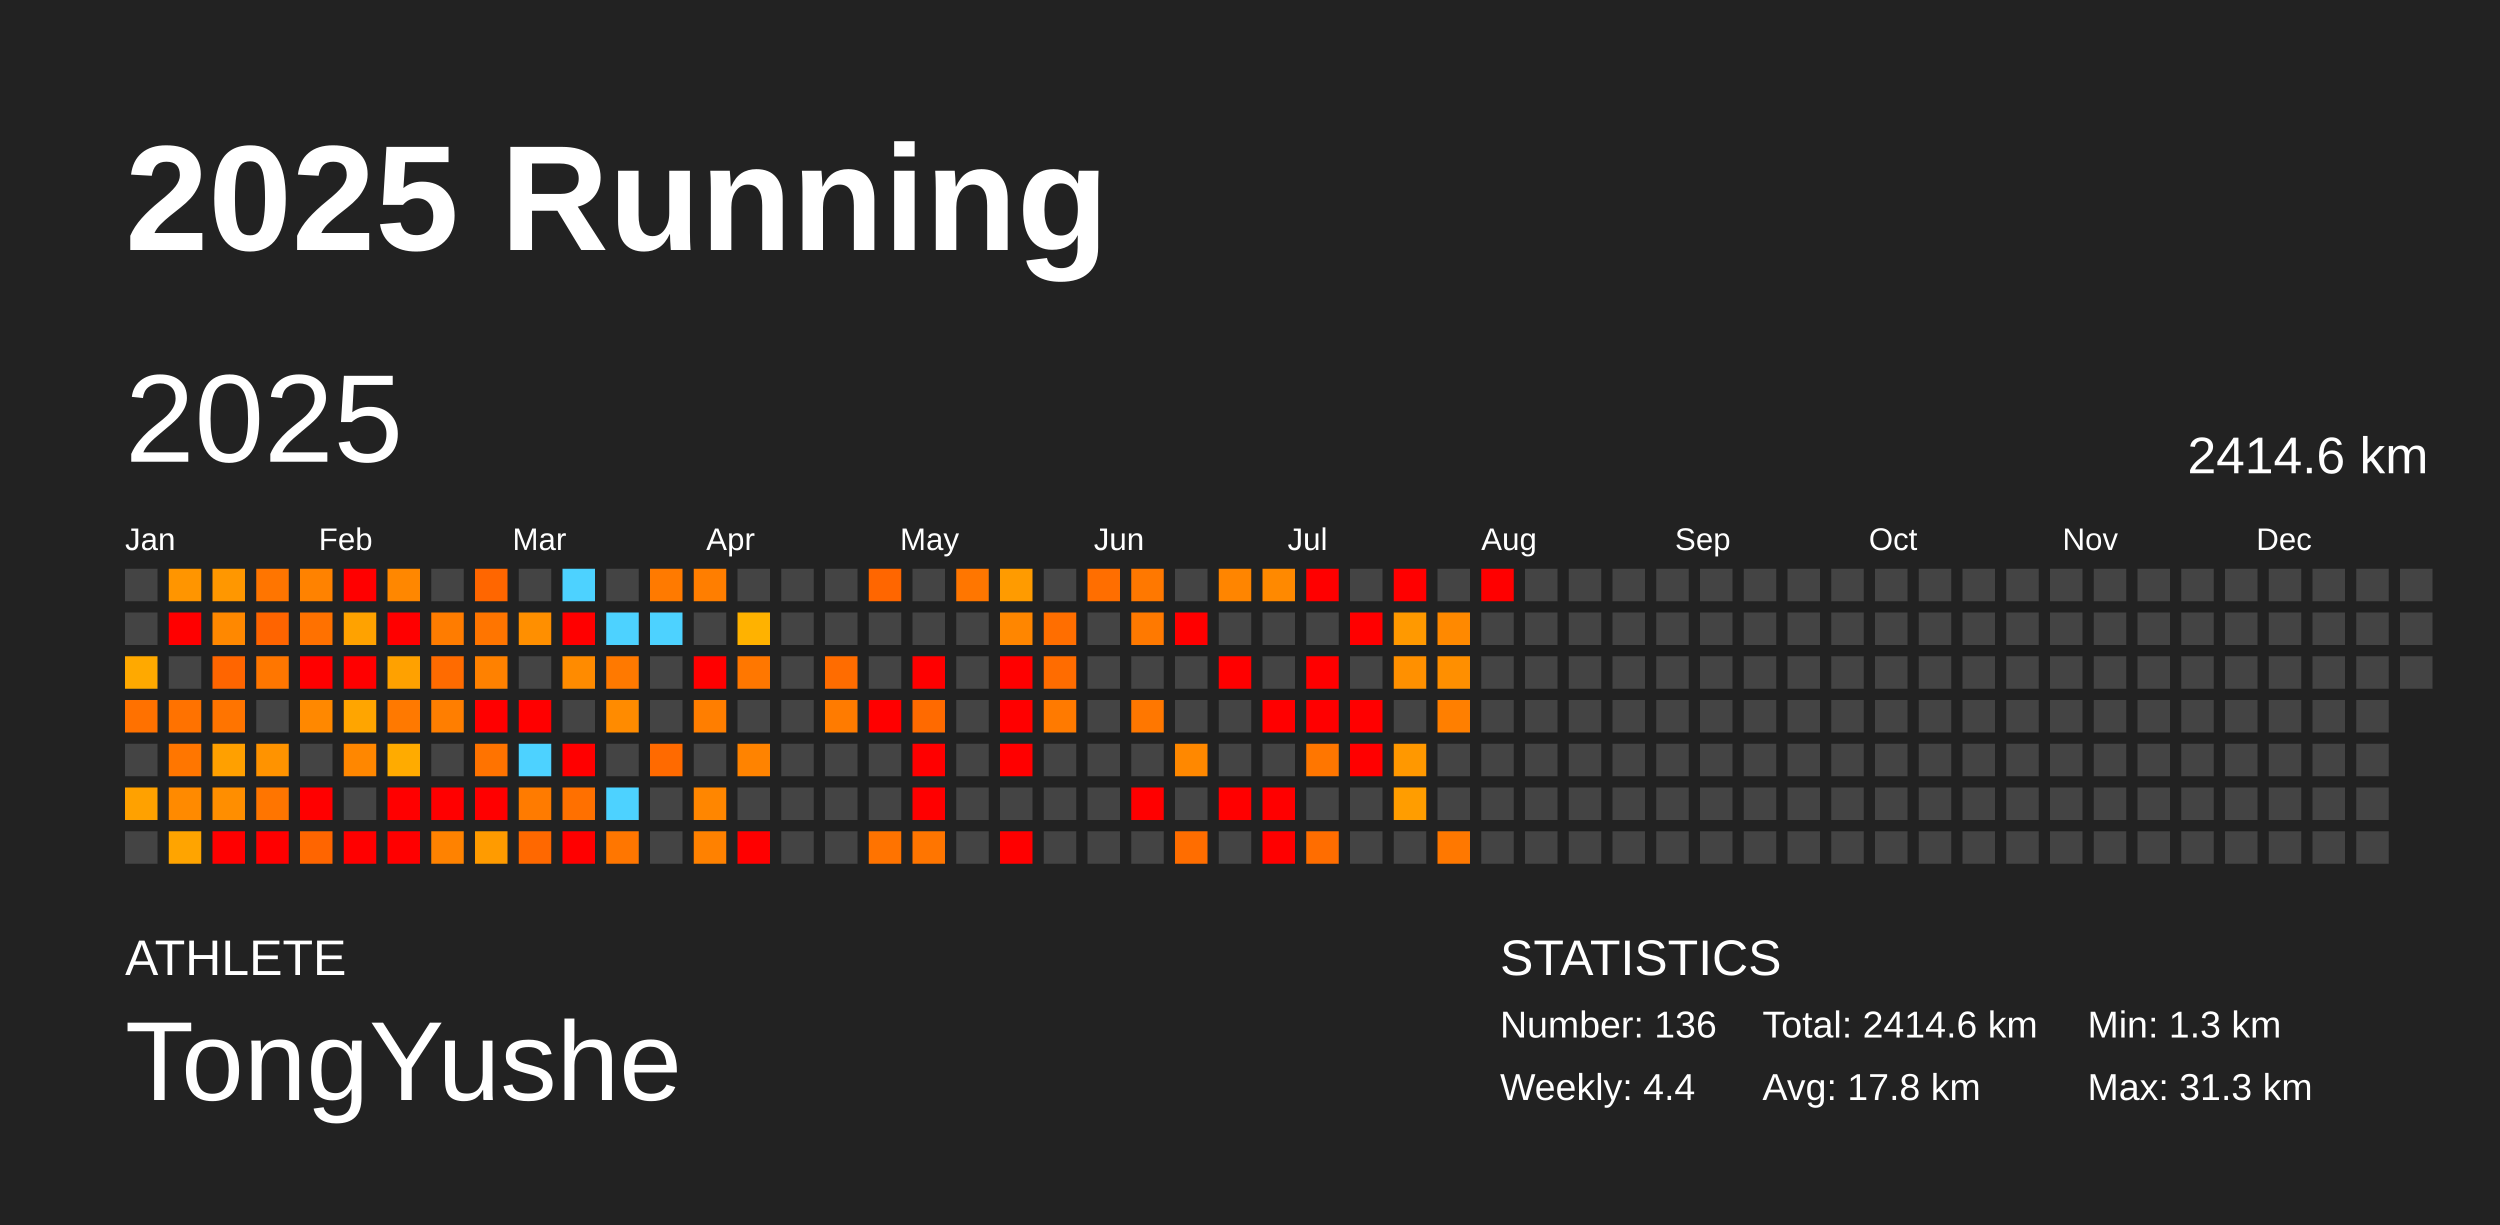
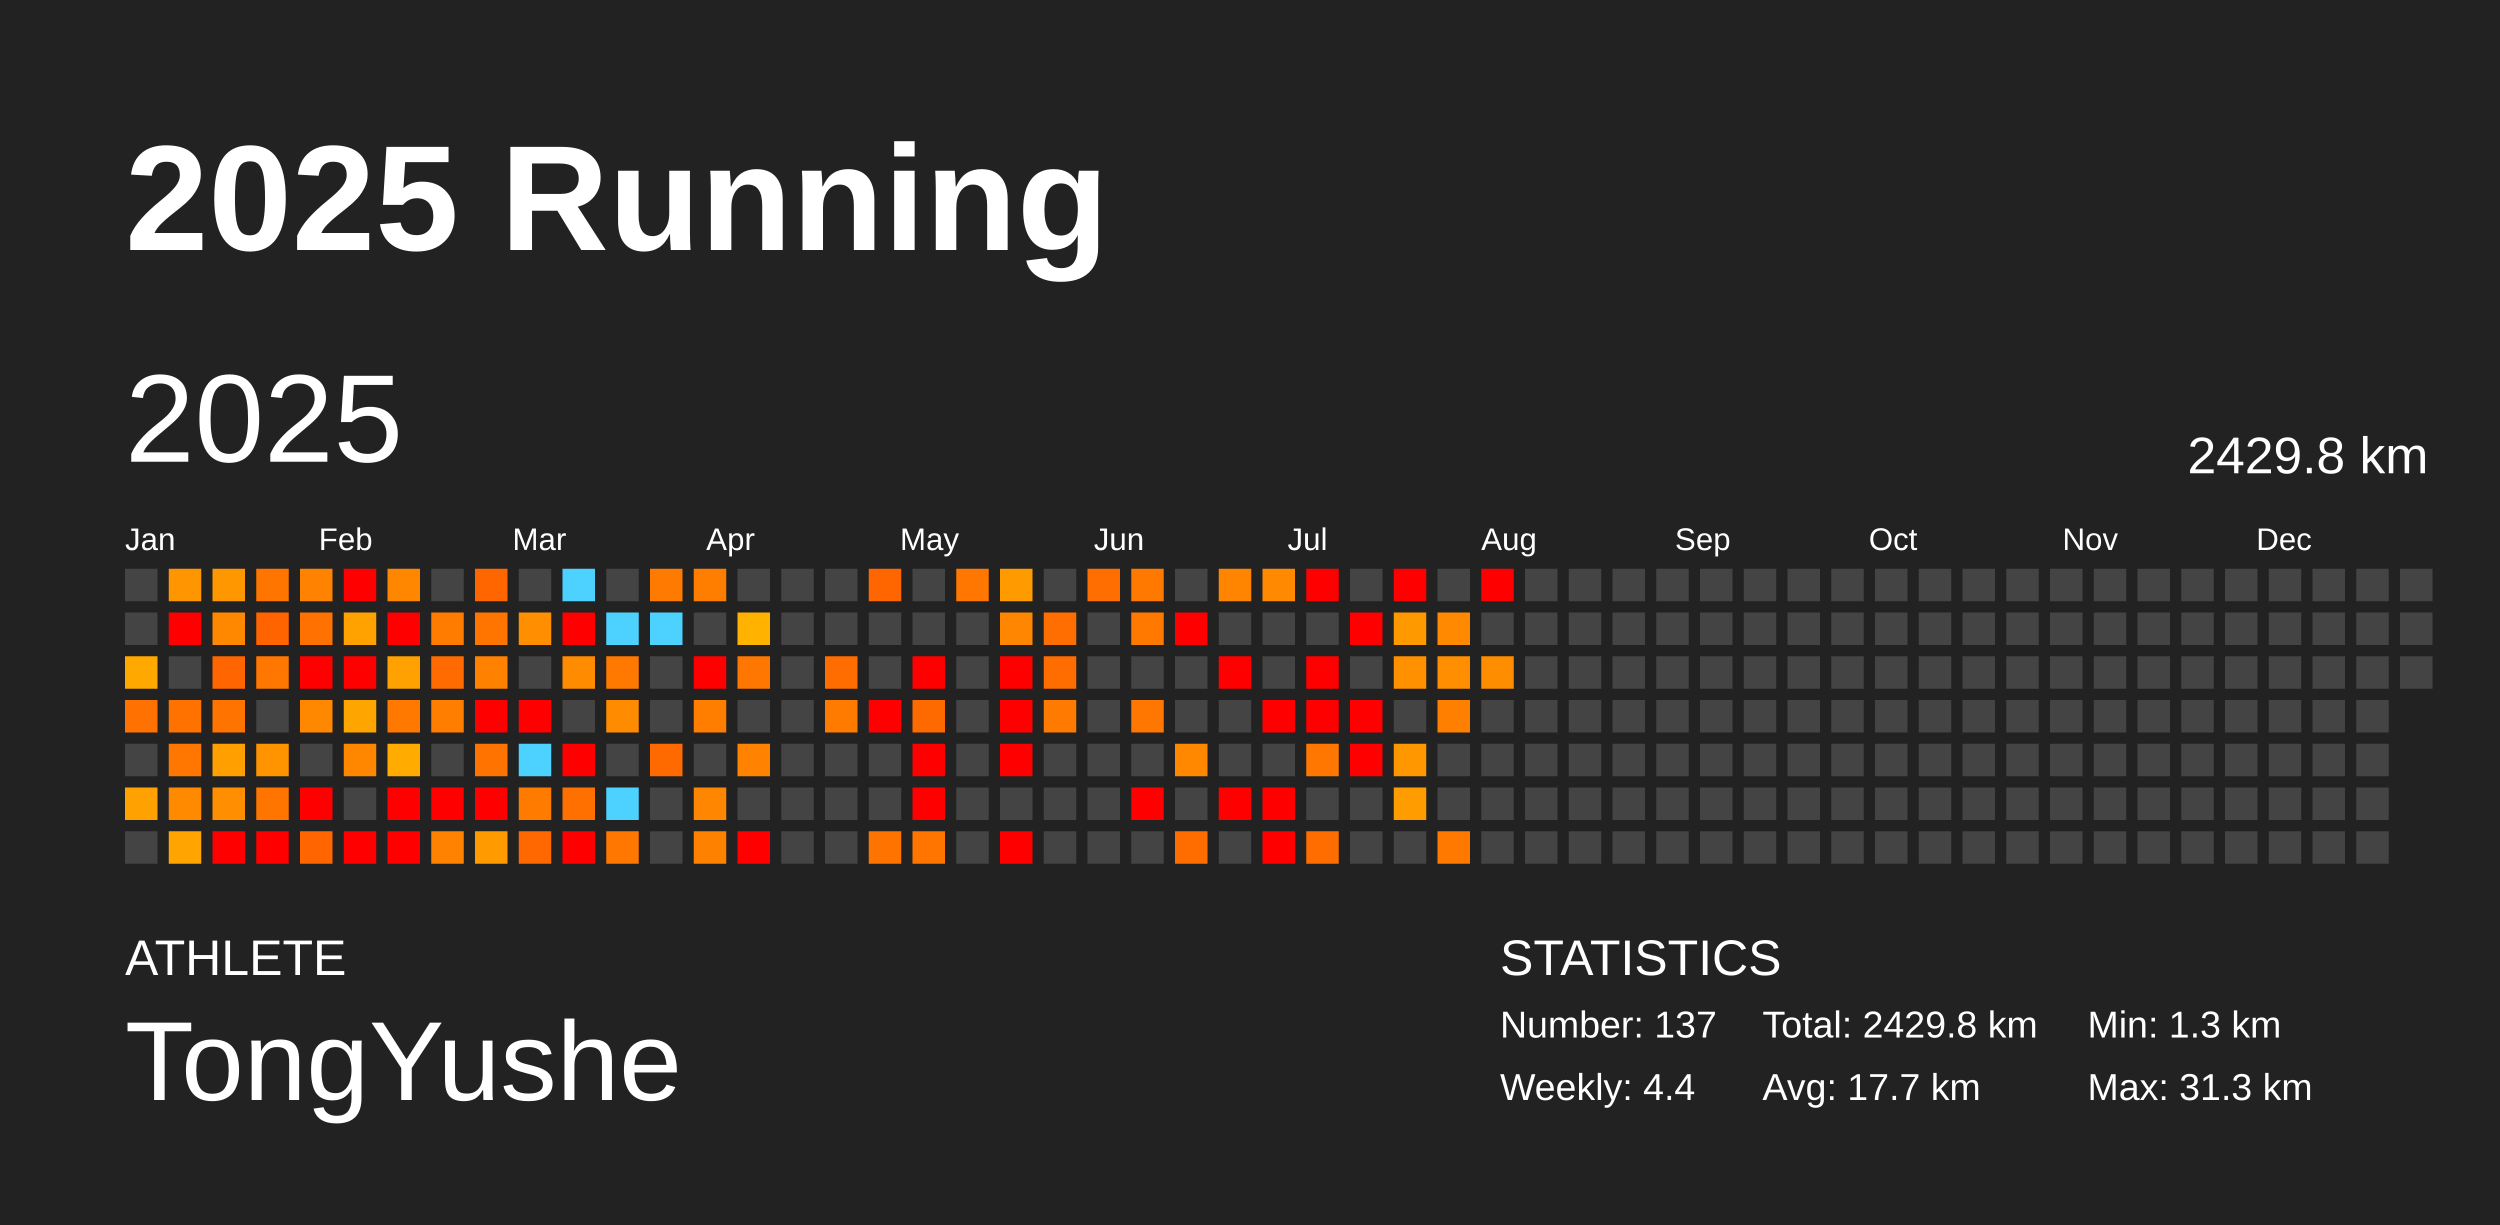
<svg xmlns="http://www.w3.org/2000/svg" baseProfile="full" height="98mm" version="1.1" viewBox="0,0,200,98" width="200mm">
  <defs />
  <rect fill="#222222" height="98" width="200" x="0" y="0" />
  <text fill="#FFFFFF" style="font-size:12px; font-family:Arial; font-weight:bold;" x="10" y="20">2025 Running</text>
  <text fill="#FFFFFF" style="font-size:4px; font-family:Arial" x="10" y="78">ATHLETE</text>
  <text fill="#FFFFFF" style="font-size:9px; font-family:Arial" x="10" y="88">TongYushe</text>
  <text fill="#FFFFFF" style="font-size:4px; font-family:Arial" x="120" y="78">STATISTICS</text>
-   <text fill="#FFFFFF" style="font-size:3px; font-family:Arial" x="120" y="83">Number: 136</text>
+   <text fill="#FFFFFF" style="font-size:3px; font-family:Arial" x="120" y="83">Number: 137</text>
  <text fill="#FFFFFF" style="font-size:3px; font-family:Arial" x="120" y="88">Weekly: 4.4</text>
-   <text fill="#FFFFFF" style="font-size:3px; font-family:Arial" x="141" y="83">Total: 2414.6 km</text>
-   <text fill="#FFFFFF" style="font-size:3px; font-family:Arial" x="141" y="88">Avg: 17.8 km</text>
+   <text fill="#FFFFFF" style="font-size:3px; font-family:Arial" x="141" y="83">Total: 2429.8 km</text>
+   <text fill="#FFFFFF" style="font-size:3px; font-family:Arial" x="141" y="88">Avg: 17.7 km</text>
  <text fill="#FFFFFF" style="font-size:3px; font-family:Arial" x="167" y="83">Min: 1.3 km</text>
  <text fill="#FFFFFF" style="font-size:3px; font-family:Arial" x="167" y="88">Max: 31.3 km</text>
  <text dominant-baseline="hanging" fill="#FFFFFF" style="font-size:10.0px; font-family:Arial;" x="10" y="30">2025</text>
-   <text dominant-baseline="hanging" fill="#FFFFFF" style="font-size:4.125px; font-family:Arial;" x="175" y="35">2414.6 km</text>
+   <text dominant-baseline="hanging" fill="#FFFFFF" style="font-size:4.125px; font-family:Arial;" x="175" y="35">2429.8 km</text>
  <text fill="#FFFFFF" style="font-size:2.5px; font-family:Arial" x="10.0" y="44">Jan</text>
  <text fill="#FFFFFF" style="font-size:2.5px; font-family:Arial" x="25.5" y="44">Feb</text>
  <text fill="#FFFFFF" style="font-size:2.5px; font-family:Arial" x="41.0" y="44">Mar</text>
  <text fill="#FFFFFF" style="font-size:2.5px; font-family:Arial" x="56.5" y="44">Apr</text>
  <text fill="#FFFFFF" style="font-size:2.5px; font-family:Arial" x="72.0" y="44">May</text>
  <text fill="#FFFFFF" style="font-size:2.5px; font-family:Arial" x="87.5" y="44">Jun</text>
  <text fill="#FFFFFF" style="font-size:2.5px; font-family:Arial" x="103.0" y="44">Jul</text>
  <text fill="#FFFFFF" style="font-size:2.5px; font-family:Arial" x="118.5" y="44">Aug</text>
  <text fill="#FFFFFF" style="font-size:2.5px; font-family:Arial" x="134.0" y="44">Sep</text>
  <text fill="#FFFFFF" style="font-size:2.5px; font-family:Arial" x="149.5" y="44">Oct</text>
  <text fill="#FFFFFF" style="font-size:2.5px; font-family:Arial" x="165.0" y="44">Nov</text>
  <text fill="#FFFFFF" style="font-size:2.5px; font-family:Arial" x="180.5" y="44">Dec</text>
  <rect fill="#444444" height="2.6" width="2.6" x="10.0" y="45.5" />
  <rect fill="#444444" height="2.6" width="2.6" x="10.0" y="49.0" />
  <rect fill="#ffa900" height="2.6" width="2.6" x="10.0" y="52.5" />
  <rect fill="#ff7100" height="2.6" width="2.6" x="10.0" y="56.0" />
  <rect fill="#444444" height="2.6" width="2.6" x="10.0" y="59.5" />
  <rect fill="#ffa100" height="2.6" width="2.6" x="10.0" y="63.0" />
  <rect fill="#444444" height="2.6" width="2.6" x="10.0" y="66.5" />
  <rect fill="#ff9500" height="2.6" width="2.6" x="13.5" y="45.5" />
  <rect fill="red" height="2.6" width="2.6" x="13.5" y="49.0" />
  <rect fill="#444444" height="2.6" width="2.6" x="13.5" y="52.5" />
  <rect fill="#ff7200" height="2.6" width="2.6" x="13.5" y="56.0" />
  <rect fill="#ff7600" height="2.6" width="2.6" x="13.5" y="59.5" />
  <rect fill="#ff8a00" height="2.6" width="2.6" x="13.5" y="63.0" />
  <rect fill="#ffa400" height="2.6" width="2.6" x="13.5" y="66.5" />
  <rect fill="#ff9700" height="2.6" width="2.6" x="17.0" y="45.5" />
  <rect fill="#ff8800" height="2.6" width="2.6" x="17.0" y="49.0" />
  <rect fill="#ff6500" height="2.6" width="2.6" x="17.0" y="52.5" />
  <rect fill="#ff7400" height="2.6" width="2.6" x="17.0" y="56.0" />
  <rect fill="#ffa000" height="2.6" width="2.6" x="17.0" y="59.5" />
  <rect fill="#ff8e00" height="2.6" width="2.6" x="17.0" y="63.0" />
  <rect fill="red" height="2.6" width="2.6" x="17.0" y="66.5" />
  <rect fill="#ff7500" height="2.6" width="2.6" x="20.5" y="45.5" />
  <rect fill="#ff6400" height="2.6" width="2.6" x="20.5" y="49.0" />
  <rect fill="#ff7600" height="2.6" width="2.6" x="20.5" y="52.5" />
  <rect fill="#444444" height="2.6" width="2.6" x="20.5" y="56.0" />
  <rect fill="#ff9300" height="2.6" width="2.6" x="20.5" y="59.5" />
  <rect fill="#ff7500" height="2.6" width="2.6" x="20.5" y="63.0" />
  <rect fill="red" height="2.6" width="2.6" x="20.5" y="66.5" />
  <rect fill="#ff8200" height="2.6" width="2.6" x="24.0" y="45.5" />
  <rect fill="#ff7100" height="2.6" width="2.6" x="24.0" y="49.0" />
  <rect fill="red" height="2.6" width="2.6" x="24.0" y="52.5" />
  <rect fill="#ff8800" height="2.6" width="2.6" x="24.0" y="56.0" />
  <rect fill="#444444" height="2.6" width="2.6" x="24.0" y="59.5" />
  <rect fill="red" height="2.6" width="2.6" x="24.0" y="63.0" />
  <rect fill="#ff6500" height="2.6" width="2.6" x="24.0" y="66.5" />
  <rect fill="red" height="2.6" width="2.6" x="27.5" y="45.5" />
  <rect fill="#ffa200" height="2.6" width="2.6" x="27.5" y="49.0" />
  <rect fill="red" height="2.6" width="2.6" x="27.5" y="52.5" />
  <rect fill="#ffa500" height="2.6" width="2.6" x="27.5" y="56.0" />
  <rect fill="#ff8700" height="2.6" width="2.6" x="27.5" y="59.5" />
  <rect fill="#444444" height="2.6" width="2.6" x="27.5" y="63.0" />
  <rect fill="red" height="2.6" width="2.6" x="27.5" y="66.5" />
  <rect fill="#ff8700" height="2.6" width="2.6" x="31.0" y="45.5" />
  <rect fill="red" height="2.6" width="2.6" x="31.0" y="49.0" />
  <rect fill="#ffa100" height="2.6" width="2.6" x="31.0" y="52.5" />
  <rect fill="#ff7900" height="2.6" width="2.6" x="31.0" y="56.0" />
  <rect fill="#ffab00" height="2.6" width="2.6" x="31.0" y="59.5" />
  <rect fill="red" height="2.6" width="2.6" x="31.0" y="63.0" />
  <rect fill="red" height="2.6" width="2.6" x="31.0" y="66.5" />
  <rect fill="#444444" height="2.6" width="2.6" x="34.5" y="45.5" />
  <rect fill="#ff7c00" height="2.6" width="2.6" x="34.5" y="49.0" />
  <rect fill="#ff6b00" height="2.6" width="2.6" x="34.5" y="52.5" />
  <rect fill="#ff7e00" height="2.6" width="2.6" x="34.5" y="56.0" />
  <rect fill="#444444" height="2.6" width="2.6" x="34.5" y="59.5" />
  <rect fill="red" height="2.6" width="2.6" x="34.5" y="63.0" />
  <rect fill="#ff8200" height="2.6" width="2.6" x="34.5" y="66.5" />
  <rect fill="#ff6600" height="2.6" width="2.6" x="38.0" y="45.5" />
  <rect fill="#ff7500" height="2.6" width="2.6" x="38.0" y="49.0" />
  <rect fill="#ff8100" height="2.6" width="2.6" x="38.0" y="52.5" />
  <rect fill="red" height="2.6" width="2.6" x="38.0" y="56.0" />
  <rect fill="#ff7300" height="2.6" width="2.6" x="38.0" y="59.5" />
  <rect fill="red" height="2.6" width="2.6" x="38.0" y="63.0" />
  <rect fill="#ff9b00" height="2.6" width="2.6" x="38.0" y="66.5" />
  <rect fill="#444444" height="2.6" width="2.6" x="41.5" y="45.5" />
  <rect fill="#ff8f00" height="2.6" width="2.6" x="41.5" y="49.0" />
  <rect fill="#444444" height="2.6" width="2.6" x="41.5" y="52.5" />
  <rect fill="red" height="2.6" width="2.6" x="41.5" y="56.0" />
  <rect fill="#4dd2ff" height="2.6" width="2.6" x="41.5" y="59.5" />
  <rect fill="#ff7b00" height="2.6" width="2.6" x="41.5" y="63.0" />
  <rect fill="#ff6800" height="2.6" width="2.6" x="41.5" y="66.5" />
  <rect fill="#4dd2ff" height="2.6" width="2.6" x="45.0" y="45.5" />
  <rect fill="red" height="2.6" width="2.6" x="45.0" y="49.0" />
  <rect fill="#ff8b00" height="2.6" width="2.6" x="45.0" y="52.5" />
  <rect fill="#444444" height="2.6" width="2.6" x="45.0" y="56.0" />
  <rect fill="red" height="2.6" width="2.6" x="45.0" y="59.5" />
  <rect fill="#ff7000" height="2.6" width="2.6" x="45.0" y="63.0" />
  <rect fill="red" height="2.6" width="2.6" x="45.0" y="66.5" />
  <rect fill="#444444" height="2.6" width="2.6" x="48.5" y="45.5" />
  <rect fill="#4dd2ff" height="2.6" width="2.6" x="48.5" y="49.0" />
  <rect fill="#ff7900" height="2.6" width="2.6" x="48.5" y="52.5" />
  <rect fill="#ff8b00" height="2.6" width="2.6" x="48.5" y="56.0" />
  <rect fill="#444444" height="2.6" width="2.6" x="48.5" y="59.5" />
  <rect fill="#4dd2ff" height="2.6" width="2.6" x="48.5" y="63.0" />
  <rect fill="#ff7600" height="2.6" width="2.6" x="48.5" y="66.5" />
  <rect fill="#ff7a00" height="2.6" width="2.6" x="52.0" y="45.5" />
  <rect fill="#4dd2ff" height="2.6" width="2.6" x="52.0" y="49.0" />
  <rect fill="#444444" height="2.6" width="2.6" x="52.0" y="52.5" />
  <rect fill="#444444" height="2.6" width="2.6" x="52.0" y="56.0" />
  <rect fill="#ff6a00" height="2.6" width="2.6" x="52.0" y="59.5" />
  <rect fill="#444444" height="2.6" width="2.6" x="52.0" y="63.0" />
  <rect fill="#444444" height="2.6" width="2.6" x="52.0" y="66.5" />
  <rect fill="#ff7e00" height="2.6" width="2.6" x="55.5" y="45.5" />
  <rect fill="#444444" height="2.6" width="2.6" x="55.5" y="49.0" />
  <rect fill="red" height="2.6" width="2.6" x="55.5" y="52.5" />
  <rect fill="#ff7e00" height="2.6" width="2.6" x="55.5" y="56.0" />
  <rect fill="#444444" height="2.6" width="2.6" x="55.5" y="59.5" />
  <rect fill="#ff8600" height="2.6" width="2.6" x="55.5" y="63.0" />
  <rect fill="#ff8100" height="2.6" width="2.6" x="55.5" y="66.5" />
  <rect fill="#444444" height="2.6" width="2.6" x="59.0" y="45.5" />
  <rect fill="#ffb200" height="2.6" width="2.6" x="59.0" y="49.0" />
  <rect fill="#ff7700" height="2.6" width="2.6" x="59.0" y="52.5" />
  <rect fill="#444444" height="2.6" width="2.6" x="59.0" y="56.0" />
  <rect fill="#ff8300" height="2.6" width="2.6" x="59.0" y="59.5" />
  <rect fill="#444444" height="2.6" width="2.6" x="59.0" y="63.0" />
  <rect fill="red" height="2.6" width="2.6" x="59.0" y="66.5" />
  <rect fill="#444444" height="2.6" width="2.6" x="62.5" y="45.5" />
  <rect fill="#444444" height="2.6" width="2.6" x="62.5" y="49.0" />
  <rect fill="#444444" height="2.6" width="2.6" x="62.5" y="52.5" />
  <rect fill="#444444" height="2.6" width="2.6" x="62.5" y="56.0" />
  <rect fill="#444444" height="2.6" width="2.6" x="62.5" y="59.5" />
  <rect fill="#444444" height="2.6" width="2.6" x="62.5" y="63.0" />
  <rect fill="#444444" height="2.6" width="2.6" x="62.5" y="66.5" />
  <rect fill="#444444" height="2.6" width="2.6" x="66.0" y="45.5" />
  <rect fill="#444444" height="2.6" width="2.6" x="66.0" y="49.0" />
  <rect fill="#ff6c00" height="2.6" width="2.6" x="66.0" y="52.5" />
  <rect fill="#ff7b00" height="2.6" width="2.6" x="66.0" y="56.0" />
  <rect fill="#444444" height="2.6" width="2.6" x="66.0" y="59.5" />
  <rect fill="#444444" height="2.6" width="2.6" x="66.0" y="63.0" />
  <rect fill="#444444" height="2.6" width="2.6" x="66.0" y="66.5" />
  <rect fill="#ff6600" height="2.6" width="2.6" x="69.5" y="45.5" />
  <rect fill="#444444" height="2.6" width="2.6" x="69.5" y="49.0" />
  <rect fill="#444444" height="2.6" width="2.6" x="69.5" y="52.5" />
  <rect fill="red" height="2.6" width="2.6" x="69.5" y="56.0" />
  <rect fill="#444444" height="2.6" width="2.6" x="69.5" y="59.5" />
  <rect fill="#444444" height="2.6" width="2.6" x="69.5" y="63.0" />
  <rect fill="#ff7300" height="2.6" width="2.6" x="69.5" y="66.5" />
  <rect fill="#444444" height="2.6" width="2.6" x="73.0" y="45.5" />
  <rect fill="#444444" height="2.6" width="2.6" x="73.0" y="49.0" />
  <rect fill="red" height="2.6" width="2.6" x="73.0" y="52.5" />
  <rect fill="#ff6a00" height="2.6" width="2.6" x="73.0" y="56.0" />
  <rect fill="red" height="2.6" width="2.6" x="73.0" y="59.5" />
  <rect fill="red" height="2.6" width="2.6" x="73.0" y="63.0" />
  <rect fill="#ff7500" height="2.6" width="2.6" x="73.0" y="66.5" />
  <rect fill="#ff7600" height="2.6" width="2.6" x="76.5" y="45.5" />
  <rect fill="#444444" height="2.6" width="2.6" x="76.5" y="49.0" />
  <rect fill="#444444" height="2.6" width="2.6" x="76.5" y="52.5" />
  <rect fill="#444444" height="2.6" width="2.6" x="76.5" y="56.0" />
  <rect fill="#444444" height="2.6" width="2.6" x="76.5" y="59.5" />
  <rect fill="#444444" height="2.6" width="2.6" x="76.5" y="63.0" />
  <rect fill="#444444" height="2.6" width="2.6" x="76.5" y="66.5" />
  <rect fill="#ff9b00" height="2.6" width="2.6" x="80.0" y="45.5" />
  <rect fill="#ff8600" height="2.6" width="2.6" x="80.0" y="49.0" />
  <rect fill="red" height="2.6" width="2.6" x="80.0" y="52.5" />
  <rect fill="red" height="2.6" width="2.6" x="80.0" y="56.0" />
  <rect fill="red" height="2.6" width="2.6" x="80.0" y="59.5" />
  <rect fill="#444444" height="2.6" width="2.6" x="80.0" y="63.0" />
  <rect fill="red" height="2.6" width="2.6" x="80.0" y="66.5" />
  <rect fill="#444444" height="2.6" width="2.6" x="83.5" y="45.5" />
  <rect fill="#ff6e00" height="2.6" width="2.6" x="83.5" y="49.0" />
  <rect fill="#ff6c00" height="2.6" width="2.6" x="83.5" y="52.5" />
  <rect fill="#ff7a00" height="2.6" width="2.6" x="83.5" y="56.0" />
  <rect fill="#444444" height="2.6" width="2.6" x="83.5" y="59.5" />
  <rect fill="#444444" height="2.6" width="2.6" x="83.5" y="63.0" />
  <rect fill="#444444" height="2.6" width="2.6" x="83.5" y="66.5" />
  <rect fill="#ff6e00" height="2.6" width="2.6" x="87.0" y="45.5" />
  <rect fill="#444444" height="2.6" width="2.6" x="87.0" y="49.0" />
  <rect fill="#444444" height="2.6" width="2.6" x="87.0" y="52.5" />
  <rect fill="#444444" height="2.6" width="2.6" x="87.0" y="56.0" />
  <rect fill="#444444" height="2.6" width="2.6" x="87.0" y="59.5" />
  <rect fill="#444444" height="2.6" width="2.6" x="87.0" y="63.0" />
  <rect fill="#444444" height="2.6" width="2.6" x="87.0" y="66.5" />
  <rect fill="#ff7800" height="2.6" width="2.6" x="90.5" y="45.5" />
  <rect fill="#ff7900" height="2.6" width="2.6" x="90.5" y="49.0" />
  <rect fill="#444444" height="2.6" width="2.6" x="90.5" y="52.5" />
  <rect fill="#ff7700" height="2.6" width="2.6" x="90.5" y="56.0" />
  <rect fill="#444444" height="2.6" width="2.6" x="90.5" y="59.5" />
  <rect fill="red" height="2.6" width="2.6" x="90.5" y="63.0" />
  <rect fill="#444444" height="2.6" width="2.6" x="90.5" y="66.5" />
  <rect fill="#444444" height="2.6" width="2.6" x="94.0" y="45.5" />
  <rect fill="red" height="2.6" width="2.6" x="94.0" y="49.0" />
  <rect fill="#444444" height="2.6" width="2.6" x="94.0" y="52.5" />
  <rect fill="#444444" height="2.6" width="2.6" x="94.0" y="56.0" />
  <rect fill="#ff8800" height="2.6" width="2.6" x="94.0" y="59.5" />
  <rect fill="#444444" height="2.6" width="2.6" x="94.0" y="63.0" />
  <rect fill="#ff6d00" height="2.6" width="2.6" x="94.0" y="66.5" />
  <rect fill="#ff8500" height="2.6" width="2.6" x="97.5" y="45.5" />
  <rect fill="#444444" height="2.6" width="2.6" x="97.5" y="49.0" />
  <rect fill="red" height="2.6" width="2.6" x="97.5" y="52.5" />
  <rect fill="#444444" height="2.6" width="2.6" x="97.5" y="56.0" />
  <rect fill="#444444" height="2.6" width="2.6" x="97.5" y="59.5" />
  <rect fill="red" height="2.6" width="2.6" x="97.5" y="63.0" />
  <rect fill="#444444" height="2.6" width="2.6" x="97.5" y="66.5" />
  <rect fill="#ff8900" height="2.6" width="2.6" x="101.0" y="45.5" />
  <rect fill="#444444" height="2.6" width="2.6" x="101.0" y="49.0" />
  <rect fill="#444444" height="2.6" width="2.6" x="101.0" y="52.5" />
  <rect fill="red" height="2.6" width="2.6" x="101.0" y="56.0" />
  <rect fill="#444444" height="2.6" width="2.6" x="101.0" y="59.5" />
  <rect fill="red" height="2.6" width="2.6" x="101.0" y="63.0" />
  <rect fill="red" height="2.6" width="2.6" x="101.0" y="66.5" />
  <rect fill="red" height="2.6" width="2.6" x="104.5" y="45.5" />
  <rect fill="#444444" height="2.6" width="2.6" x="104.5" y="49.0" />
  <rect fill="red" height="2.6" width="2.6" x="104.5" y="52.5" />
  <rect fill="red" height="2.6" width="2.6" x="104.5" y="56.0" />
  <rect fill="#ff7600" height="2.6" width="2.6" x="104.5" y="59.5" />
  <rect fill="#444444" height="2.6" width="2.6" x="104.5" y="63.0" />
  <rect fill="#ff6d00" height="2.6" width="2.6" x="104.5" y="66.5" />
  <rect fill="#444444" height="2.6" width="2.6" x="108.0" y="45.5" />
  <rect fill="red" height="2.6" width="2.6" x="108.0" y="49.0" />
  <rect fill="#444444" height="2.6" width="2.6" x="108.0" y="52.5" />
  <rect fill="red" height="2.6" width="2.6" x="108.0" y="56.0" />
  <rect fill="red" height="2.6" width="2.6" x="108.0" y="59.5" />
  <rect fill="#444444" height="2.6" width="2.6" x="108.0" y="63.0" />
  <rect fill="#444444" height="2.6" width="2.6" x="108.0" y="66.5" />
  <rect fill="red" height="2.6" width="2.6" x="111.5" y="45.5" />
  <rect fill="#ff9900" height="2.6" width="2.6" x="111.5" y="49.0" />
  <rect fill="#ff9000" height="2.6" width="2.6" x="111.5" y="52.5" />
  <rect fill="#444444" height="2.6" width="2.6" x="111.5" y="56.0" />
  <rect fill="#ff9800" height="2.6" width="2.6" x="111.5" y="59.5" />
  <rect fill="#ff9d00" height="2.6" width="2.6" x="111.5" y="63.0" />
  <rect fill="#444444" height="2.6" width="2.6" x="111.5" y="66.5" />
  <rect fill="#444444" height="2.6" width="2.6" x="115.0" y="45.5" />
  <rect fill="#ff8900" height="2.6" width="2.6" x="115.0" y="49.0" />
  <rect fill="#ff8f00" height="2.6" width="2.6" x="115.0" y="52.5" />
  <rect fill="#ff7f00" height="2.6" width="2.6" x="115.0" y="56.0" />
  <rect fill="#444444" height="2.6" width="2.6" x="115.0" y="59.5" />
  <rect fill="#444444" height="2.6" width="2.6" x="115.0" y="63.0" />
  <rect fill="#ff7800" height="2.6" width="2.6" x="115.0" y="66.5" />
  <rect fill="red" height="2.6" width="2.6" x="118.5" y="45.5" />
  <rect fill="#444444" height="2.6" width="2.6" x="118.5" y="49.0" />
-   <rect fill="#444444" height="2.6" width="2.6" x="118.5" y="52.5" />
+   <rect fill="#ff8d00" height="2.6" width="2.6" x="118.5" y="52.5" />
  <rect fill="#444444" height="2.6" width="2.6" x="118.5" y="56.0" />
  <rect fill="#444444" height="2.6" width="2.6" x="118.5" y="59.5" />
  <rect fill="#444444" height="2.6" width="2.6" x="118.5" y="63.0" />
  <rect fill="#444444" height="2.6" width="2.6" x="118.5" y="66.5" />
  <rect fill="#444444" height="2.6" width="2.6" x="122.0" y="45.5" />
  <rect fill="#444444" height="2.6" width="2.6" x="122.0" y="49.0" />
  <rect fill="#444444" height="2.6" width="2.6" x="122.0" y="52.5" />
  <rect fill="#444444" height="2.6" width="2.6" x="122.0" y="56.0" />
  <rect fill="#444444" height="2.6" width="2.6" x="122.0" y="59.5" />
  <rect fill="#444444" height="2.6" width="2.6" x="122.0" y="63.0" />
  <rect fill="#444444" height="2.6" width="2.6" x="122.0" y="66.5" />
  <rect fill="#444444" height="2.6" width="2.6" x="125.5" y="45.5" />
  <rect fill="#444444" height="2.6" width="2.6" x="125.5" y="49.0" />
  <rect fill="#444444" height="2.6" width="2.6" x="125.5" y="52.5" />
  <rect fill="#444444" height="2.6" width="2.6" x="125.5" y="56.0" />
  <rect fill="#444444" height="2.6" width="2.6" x="125.5" y="59.5" />
  <rect fill="#444444" height="2.6" width="2.6" x="125.5" y="63.0" />
  <rect fill="#444444" height="2.6" width="2.6" x="125.5" y="66.5" />
  <rect fill="#444444" height="2.6" width="2.6" x="129.0" y="45.5" />
  <rect fill="#444444" height="2.6" width="2.6" x="129.0" y="49.0" />
  <rect fill="#444444" height="2.6" width="2.6" x="129.0" y="52.5" />
  <rect fill="#444444" height="2.6" width="2.6" x="129.0" y="56.0" />
  <rect fill="#444444" height="2.6" width="2.6" x="129.0" y="59.5" />
  <rect fill="#444444" height="2.6" width="2.6" x="129.0" y="63.0" />
  <rect fill="#444444" height="2.6" width="2.6" x="129.0" y="66.5" />
  <rect fill="#444444" height="2.6" width="2.6" x="132.5" y="45.5" />
  <rect fill="#444444" height="2.6" width="2.6" x="132.5" y="49.0" />
  <rect fill="#444444" height="2.6" width="2.6" x="132.5" y="52.5" />
  <rect fill="#444444" height="2.6" width="2.6" x="132.5" y="56.0" />
  <rect fill="#444444" height="2.6" width="2.6" x="132.5" y="59.5" />
  <rect fill="#444444" height="2.6" width="2.6" x="132.5" y="63.0" />
  <rect fill="#444444" height="2.6" width="2.6" x="132.5" y="66.5" />
  <rect fill="#444444" height="2.6" width="2.6" x="136.0" y="45.5" />
  <rect fill="#444444" height="2.6" width="2.6" x="136.0" y="49.0" />
  <rect fill="#444444" height="2.6" width="2.6" x="136.0" y="52.5" />
  <rect fill="#444444" height="2.6" width="2.6" x="136.0" y="56.0" />
  <rect fill="#444444" height="2.6" width="2.6" x="136.0" y="59.5" />
  <rect fill="#444444" height="2.6" width="2.6" x="136.0" y="63.0" />
  <rect fill="#444444" height="2.6" width="2.6" x="136.0" y="66.5" />
  <rect fill="#444444" height="2.6" width="2.6" x="139.5" y="45.5" />
  <rect fill="#444444" height="2.6" width="2.6" x="139.5" y="49.0" />
  <rect fill="#444444" height="2.6" width="2.6" x="139.5" y="52.5" />
  <rect fill="#444444" height="2.6" width="2.6" x="139.5" y="56.0" />
  <rect fill="#444444" height="2.6" width="2.6" x="139.5" y="59.5" />
  <rect fill="#444444" height="2.6" width="2.6" x="139.5" y="63.0" />
  <rect fill="#444444" height="2.6" width="2.6" x="139.5" y="66.5" />
  <rect fill="#444444" height="2.6" width="2.6" x="143.0" y="45.5" />
  <rect fill="#444444" height="2.6" width="2.6" x="143.0" y="49.0" />
  <rect fill="#444444" height="2.6" width="2.6" x="143.0" y="52.5" />
  <rect fill="#444444" height="2.6" width="2.6" x="143.0" y="56.0" />
  <rect fill="#444444" height="2.6" width="2.6" x="143.0" y="59.5" />
  <rect fill="#444444" height="2.6" width="2.6" x="143.0" y="63.0" />
  <rect fill="#444444" height="2.6" width="2.6" x="143.0" y="66.5" />
  <rect fill="#444444" height="2.6" width="2.6" x="146.5" y="45.5" />
  <rect fill="#444444" height="2.6" width="2.6" x="146.5" y="49.0" />
  <rect fill="#444444" height="2.6" width="2.6" x="146.5" y="52.5" />
  <rect fill="#444444" height="2.6" width="2.6" x="146.5" y="56.0" />
  <rect fill="#444444" height="2.6" width="2.6" x="146.5" y="59.5" />
  <rect fill="#444444" height="2.6" width="2.6" x="146.5" y="63.0" />
  <rect fill="#444444" height="2.6" width="2.6" x="146.5" y="66.5" />
  <rect fill="#444444" height="2.6" width="2.6" x="150.0" y="45.5" />
  <rect fill="#444444" height="2.6" width="2.6" x="150.0" y="49.0" />
  <rect fill="#444444" height="2.6" width="2.6" x="150.0" y="52.5" />
  <rect fill="#444444" height="2.6" width="2.6" x="150.0" y="56.0" />
  <rect fill="#444444" height="2.6" width="2.6" x="150.0" y="59.5" />
  <rect fill="#444444" height="2.6" width="2.6" x="150.0" y="63.0" />
  <rect fill="#444444" height="2.6" width="2.6" x="150.0" y="66.5" />
  <rect fill="#444444" height="2.6" width="2.6" x="153.5" y="45.5" />
  <rect fill="#444444" height="2.6" width="2.6" x="153.5" y="49.0" />
  <rect fill="#444444" height="2.6" width="2.6" x="153.5" y="52.5" />
  <rect fill="#444444" height="2.6" width="2.6" x="153.5" y="56.0" />
  <rect fill="#444444" height="2.6" width="2.6" x="153.5" y="59.5" />
  <rect fill="#444444" height="2.6" width="2.6" x="153.5" y="63.0" />
  <rect fill="#444444" height="2.6" width="2.6" x="153.5" y="66.5" />
  <rect fill="#444444" height="2.6" width="2.6" x="157.0" y="45.5" />
  <rect fill="#444444" height="2.6" width="2.6" x="157.0" y="49.0" />
  <rect fill="#444444" height="2.6" width="2.6" x="157.0" y="52.5" />
  <rect fill="#444444" height="2.6" width="2.6" x="157.0" y="56.0" />
  <rect fill="#444444" height="2.6" width="2.6" x="157.0" y="59.5" />
  <rect fill="#444444" height="2.6" width="2.6" x="157.0" y="63.0" />
  <rect fill="#444444" height="2.6" width="2.6" x="157.0" y="66.5" />
  <rect fill="#444444" height="2.6" width="2.6" x="160.5" y="45.5" />
  <rect fill="#444444" height="2.6" width="2.6" x="160.5" y="49.0" />
  <rect fill="#444444" height="2.6" width="2.6" x="160.5" y="52.5" />
  <rect fill="#444444" height="2.6" width="2.6" x="160.5" y="56.0" />
  <rect fill="#444444" height="2.6" width="2.6" x="160.5" y="59.5" />
  <rect fill="#444444" height="2.6" width="2.6" x="160.5" y="63.0" />
  <rect fill="#444444" height="2.6" width="2.6" x="160.5" y="66.5" />
  <rect fill="#444444" height="2.6" width="2.6" x="164.0" y="45.5" />
  <rect fill="#444444" height="2.6" width="2.6" x="164.0" y="49.0" />
  <rect fill="#444444" height="2.6" width="2.6" x="164.0" y="52.5" />
  <rect fill="#444444" height="2.6" width="2.6" x="164.0" y="56.0" />
  <rect fill="#444444" height="2.6" width="2.6" x="164.0" y="59.5" />
  <rect fill="#444444" height="2.6" width="2.6" x="164.0" y="63.0" />
  <rect fill="#444444" height="2.6" width="2.6" x="164.0" y="66.5" />
  <rect fill="#444444" height="2.6" width="2.6" x="167.5" y="45.5" />
  <rect fill="#444444" height="2.6" width="2.6" x="167.5" y="49.0" />
  <rect fill="#444444" height="2.6" width="2.6" x="167.5" y="52.5" />
  <rect fill="#444444" height="2.6" width="2.6" x="167.5" y="56.0" />
  <rect fill="#444444" height="2.6" width="2.6" x="167.5" y="59.5" />
  <rect fill="#444444" height="2.6" width="2.6" x="167.5" y="63.0" />
  <rect fill="#444444" height="2.6" width="2.6" x="167.5" y="66.5" />
  <rect fill="#444444" height="2.6" width="2.6" x="171.0" y="45.5" />
  <rect fill="#444444" height="2.6" width="2.6" x="171.0" y="49.0" />
  <rect fill="#444444" height="2.6" width="2.6" x="171.0" y="52.5" />
  <rect fill="#444444" height="2.6" width="2.6" x="171.0" y="56.0" />
  <rect fill="#444444" height="2.6" width="2.6" x="171.0" y="59.5" />
  <rect fill="#444444" height="2.6" width="2.6" x="171.0" y="63.0" />
  <rect fill="#444444" height="2.6" width="2.6" x="171.0" y="66.5" />
  <rect fill="#444444" height="2.6" width="2.6" x="174.5" y="45.5" />
  <rect fill="#444444" height="2.6" width="2.6" x="174.5" y="49.0" />
  <rect fill="#444444" height="2.6" width="2.6" x="174.5" y="52.5" />
  <rect fill="#444444" height="2.6" width="2.6" x="174.5" y="56.0" />
  <rect fill="#444444" height="2.6" width="2.6" x="174.5" y="59.5" />
  <rect fill="#444444" height="2.6" width="2.6" x="174.5" y="63.0" />
  <rect fill="#444444" height="2.6" width="2.6" x="174.5" y="66.5" />
  <rect fill="#444444" height="2.6" width="2.6" x="178.0" y="45.5" />
  <rect fill="#444444" height="2.6" width="2.6" x="178.0" y="49.0" />
  <rect fill="#444444" height="2.6" width="2.6" x="178.0" y="52.5" />
  <rect fill="#444444" height="2.6" width="2.6" x="178.0" y="56.0" />
  <rect fill="#444444" height="2.6" width="2.6" x="178.0" y="59.5" />
  <rect fill="#444444" height="2.6" width="2.6" x="178.0" y="63.0" />
  <rect fill="#444444" height="2.6" width="2.6" x="178.0" y="66.5" />
  <rect fill="#444444" height="2.6" width="2.6" x="181.5" y="45.5" />
  <rect fill="#444444" height="2.6" width="2.6" x="181.5" y="49.0" />
  <rect fill="#444444" height="2.6" width="2.6" x="181.5" y="52.5" />
  <rect fill="#444444" height="2.6" width="2.6" x="181.5" y="56.0" />
  <rect fill="#444444" height="2.6" width="2.6" x="181.5" y="59.5" />
  <rect fill="#444444" height="2.6" width="2.6" x="181.5" y="63.0" />
  <rect fill="#444444" height="2.6" width="2.6" x="181.5" y="66.5" />
  <rect fill="#444444" height="2.6" width="2.6" x="185.0" y="45.5" />
  <rect fill="#444444" height="2.6" width="2.6" x="185.0" y="49.0" />
  <rect fill="#444444" height="2.6" width="2.6" x="185.0" y="52.5" />
  <rect fill="#444444" height="2.6" width="2.6" x="185.0" y="56.0" />
  <rect fill="#444444" height="2.6" width="2.6" x="185.0" y="59.5" />
  <rect fill="#444444" height="2.6" width="2.6" x="185.0" y="63.0" />
  <rect fill="#444444" height="2.6" width="2.6" x="185.0" y="66.5" />
  <rect fill="#444444" height="2.6" width="2.6" x="188.5" y="45.5" />
  <rect fill="#444444" height="2.6" width="2.6" x="188.5" y="49.0" />
  <rect fill="#444444" height="2.6" width="2.6" x="188.5" y="52.5" />
  <rect fill="#444444" height="2.6" width="2.6" x="188.5" y="56.0" />
  <rect fill="#444444" height="2.6" width="2.6" x="188.5" y="59.5" />
  <rect fill="#444444" height="2.6" width="2.6" x="188.5" y="63.0" />
  <rect fill="#444444" height="2.6" width="2.6" x="188.5" y="66.5" />
  <rect fill="#444444" height="2.6" width="2.6" x="192.0" y="45.5" />
  <rect fill="#444444" height="2.6" width="2.6" x="192.0" y="49.0" />
  <rect fill="#444444" height="2.6" width="2.6" x="192.0" y="52.5" />
</svg>
